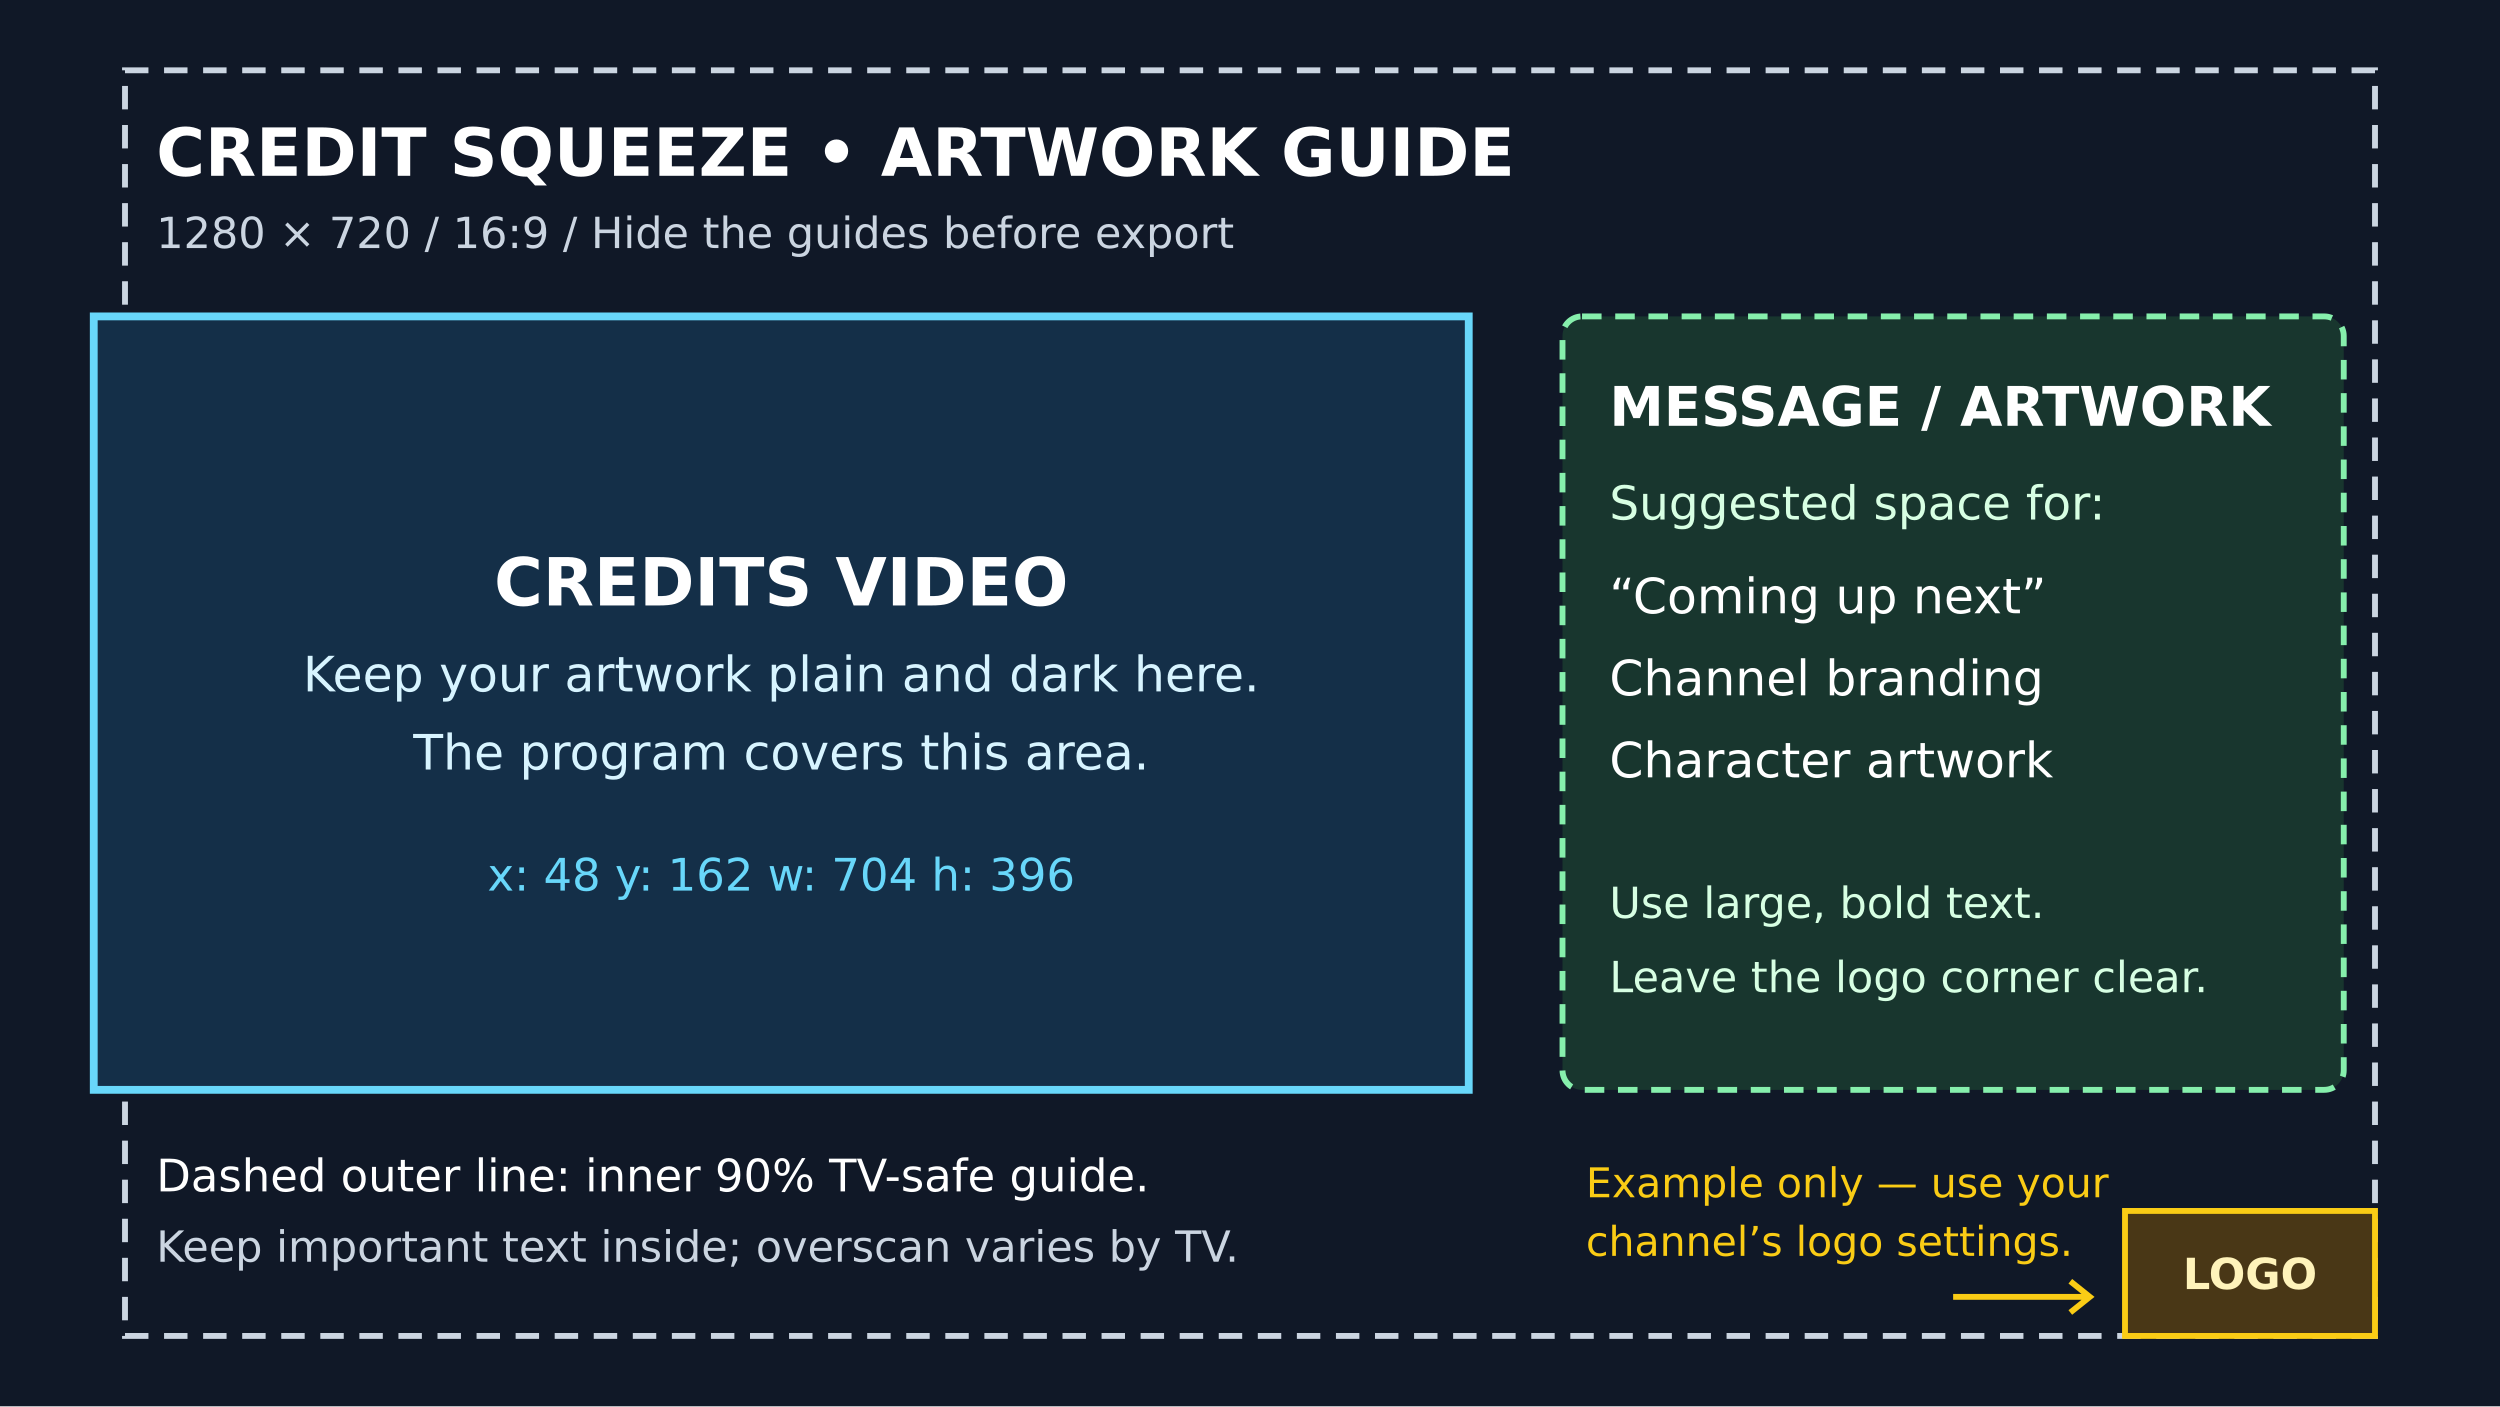
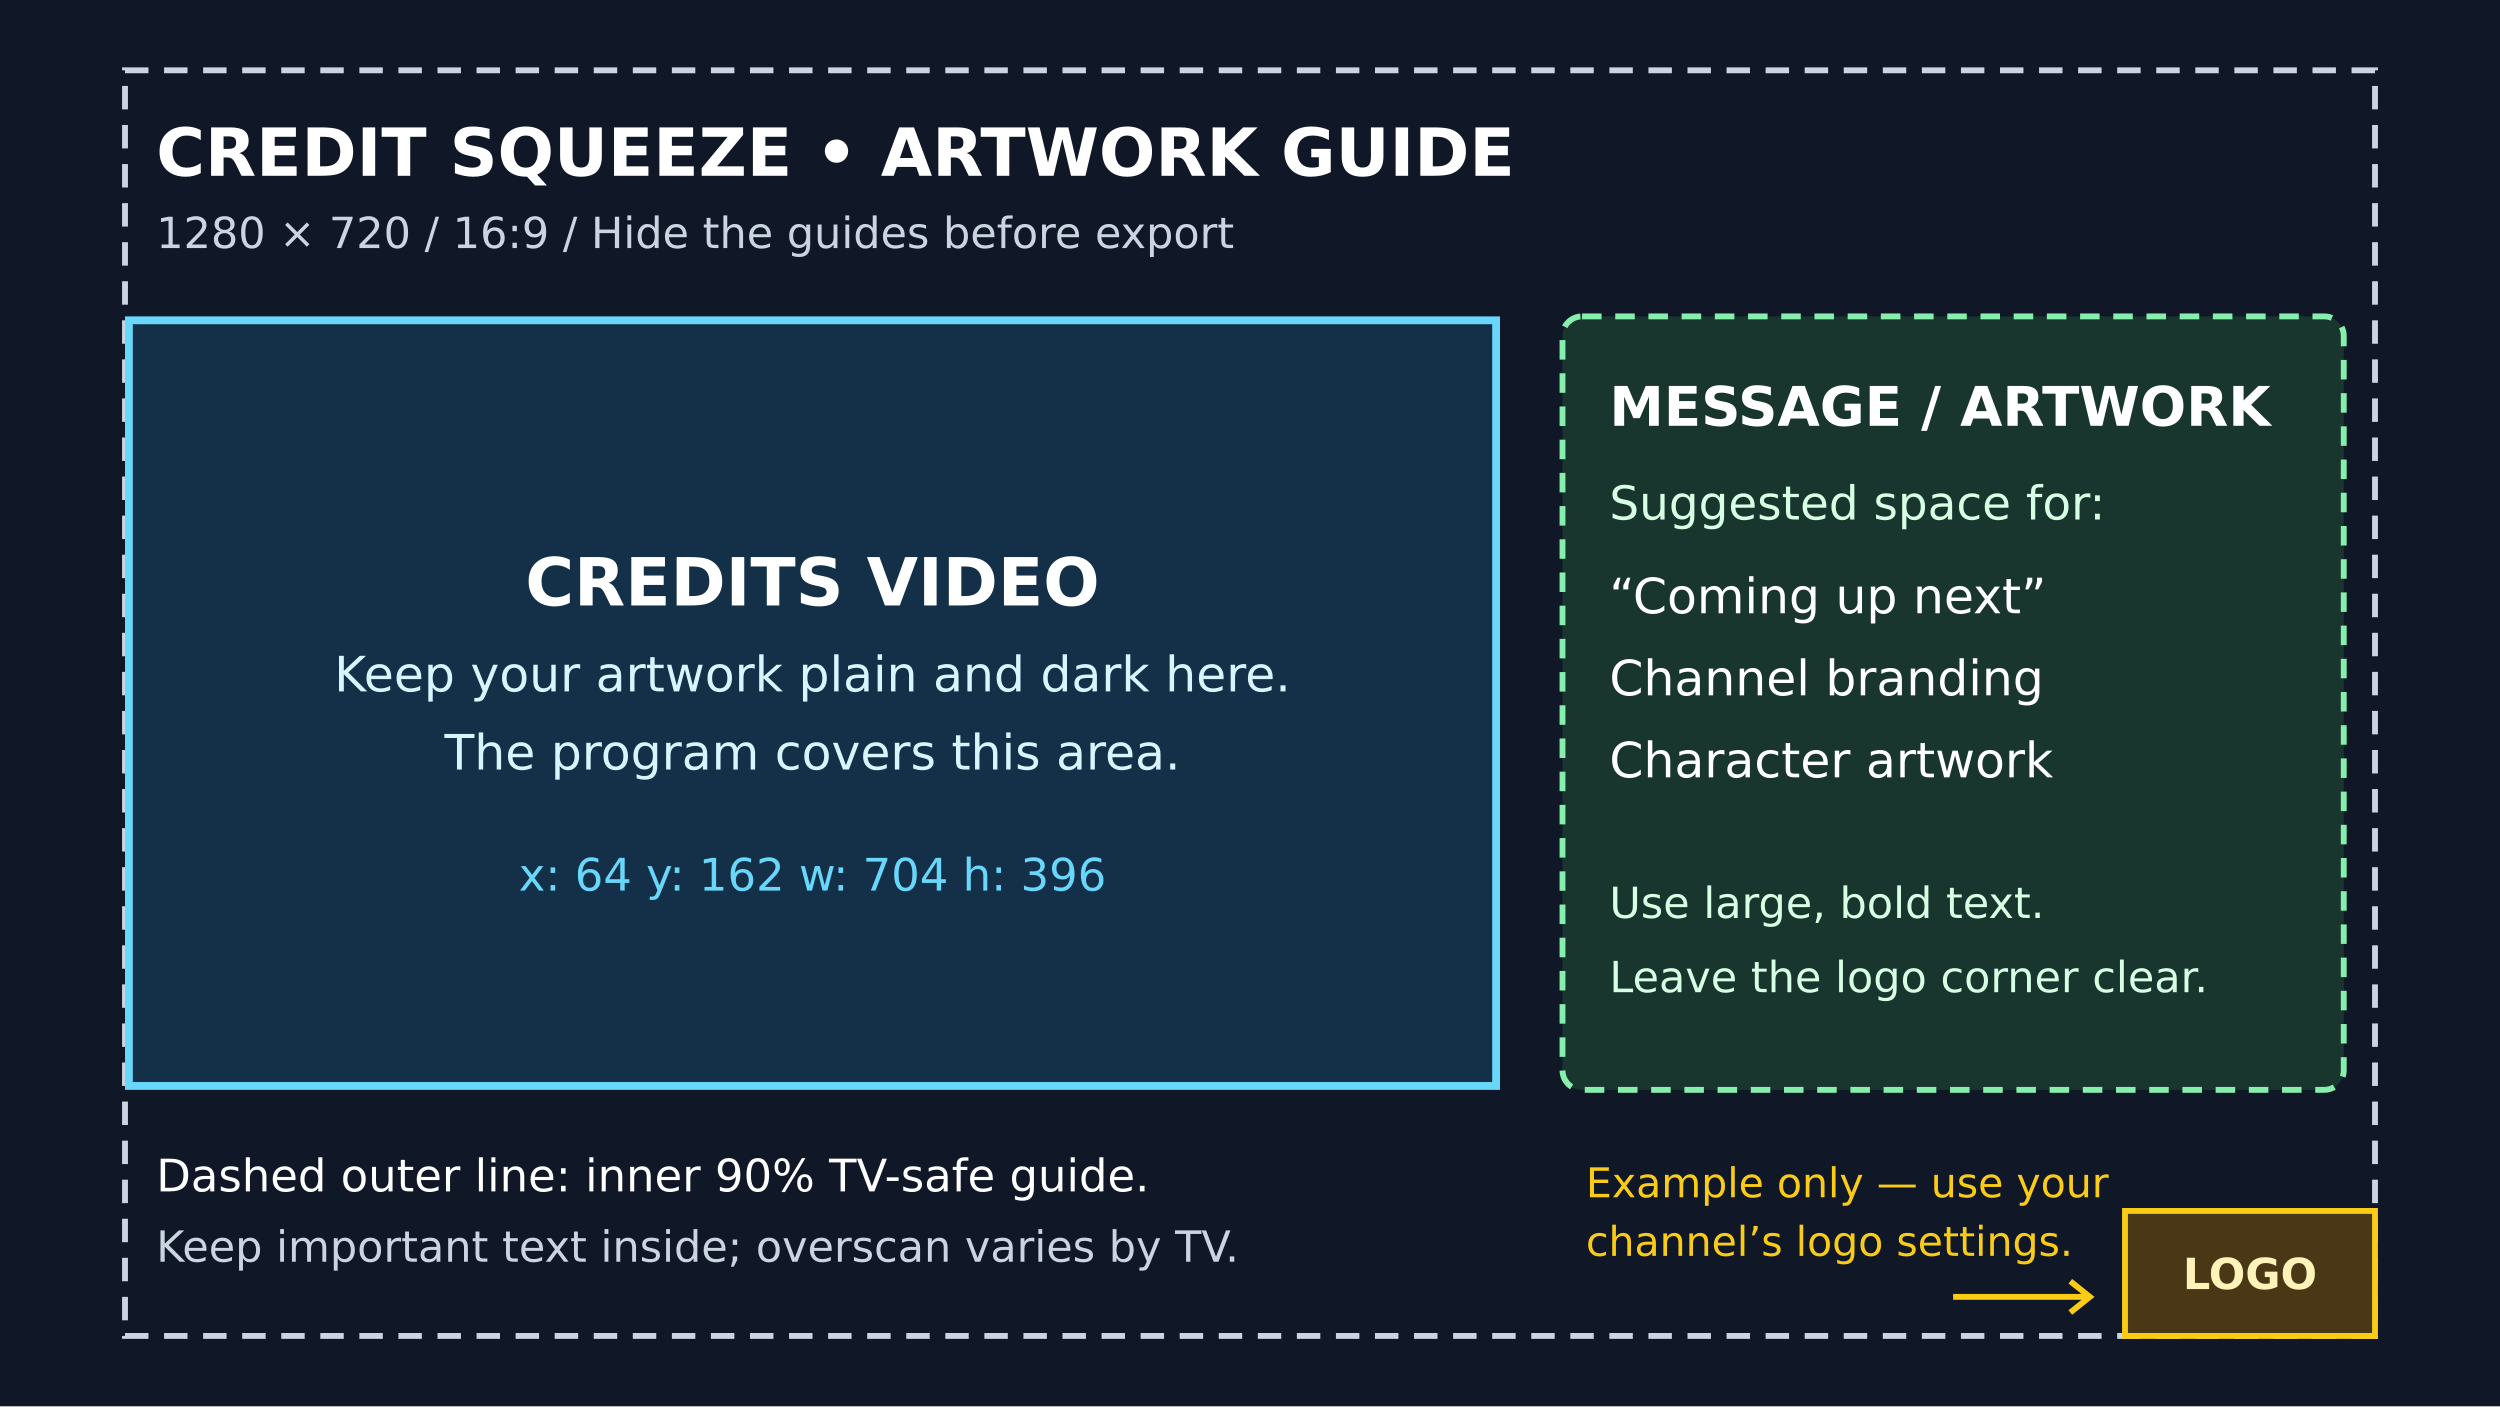
<svg xmlns="http://www.w3.org/2000/svg" width="1280" height="720" viewBox="0 0 1280 720" role="img" aria-labelledby="title description">
  <g id="artwork">
    <rect width="1280" height="720" fill="#101827" />
  </g>
  <g id="guides" font-family="DejaVu Sans, Arial, sans-serif">
    <rect id="tv-safe-boundary" x="64" y="36" width="1152" height="648" fill="none" stroke="#cbd5e1" stroke-width="3" stroke-dasharray="12 8" />
    <text x="80" y="90" fill="#ffffff" font-size="34" font-weight="bold">CREDIT SQUEEZE • ARTWORK GUIDE</text>
    <text x="80" y="127" fill="#cbd5e1" font-size="22">1280 × 720  /  16:9  /  Hide the guides before export</text>
    <g id="credits-guide">
-       <rect id="credits-box" x="48" y="162" width="704" height="396" fill="#142f48" stroke="#68d7fa" stroke-width="4" />
-       <text x="400" y="310" text-anchor="middle" fill="#ffffff" font-size="34" font-weight="bold">CREDITS VIDEO</text>
-       <text x="400" y="354" text-anchor="middle" fill="#d7f4ff" font-size="25">Keep your artwork plain and dark here.</text>
-       <text x="400" y="394" text-anchor="middle" fill="#d7f4ff" font-size="25">The program covers this area.</text>
-       <text x="400" y="456" text-anchor="middle" fill="#68d7fa" font-size="23">x: 48   y: 162   w: 704   h: 396</text>
+       <rect id="credits-box" x="64" y="162" width="704" height="396" fill="#142f48" />
+       <rect x="66" y="164" width="700" height="392" fill="none" stroke="#68d7fa" stroke-width="4" />
+       <text x="416" y="310" text-anchor="middle" fill="#ffffff" font-size="34" font-weight="bold">CREDITS VIDEO</text>
+       <text x="416" y="354" text-anchor="middle" fill="#d7f4ff" font-size="25">Keep your artwork plain and dark here.</text>
+       <text x="416" y="394" text-anchor="middle" fill="#d7f4ff" font-size="25">The program covers this area.</text>
+       <text x="416" y="456" text-anchor="middle" fill="#68d7fa" font-size="23">x: 64   y: 162   w: 704   h: 396</text>
    </g>
    <g id="message-guide">
      <rect x="800" y="162" width="400" height="396" rx="10" fill="#18362e" stroke="#86efac" stroke-width="3" stroke-dasharray="10 7" />
      <text x="824" y="218" fill="#ffffff" font-size="28" font-weight="bold">MESSAGE / ARTWORK</text>
      <text x="824" y="266" fill="#d7ffe3" font-size="24">Suggested space for:</text>
      <text x="824" y="314" fill="#ffffff" font-size="25">“Coming up next”</text>
      <text x="824" y="356" fill="#ffffff" font-size="25">Channel branding</text>
      <text x="824" y="398" fill="#ffffff" font-size="25">Character artwork</text>
      <text x="824" y="470" fill="#d7ffe3" font-size="22">Use large, bold text.</text>
      <text x="824" y="508" fill="#d7ffe3" font-size="22">Leave the logo corner clear.</text>
    </g>
    <g id="logo-guide">
      <rect id="example-logo-box" x="1088" y="620" width="128" height="64" fill="#493716" stroke="#facc15" stroke-width="3" />
      <text x="1152" y="660" text-anchor="middle" fill="#fff3ba" font-size="22" font-weight="bold">LOGO</text>
      <text x="812" y="613" fill="#facc15" font-size="21">Example only — use your</text>
      <text x="812" y="643" fill="#facc15" font-size="21">channel’s logo settings.</text>
      <path d="M 1000,664 H 1070 M 1060,656 L 1070,664 1060,672" fill="none" stroke="#facc15" stroke-width="3" />
    </g>
    <text x="80" y="610" fill="#ffffff" font-size="23">Dashed outer line: inner 90% TV-safe guide.</text>
    <text x="80" y="646" fill="#cbd5e1" font-size="22">Keep important text inside; overscan varies by TV.</text>
  </g>
</svg>
